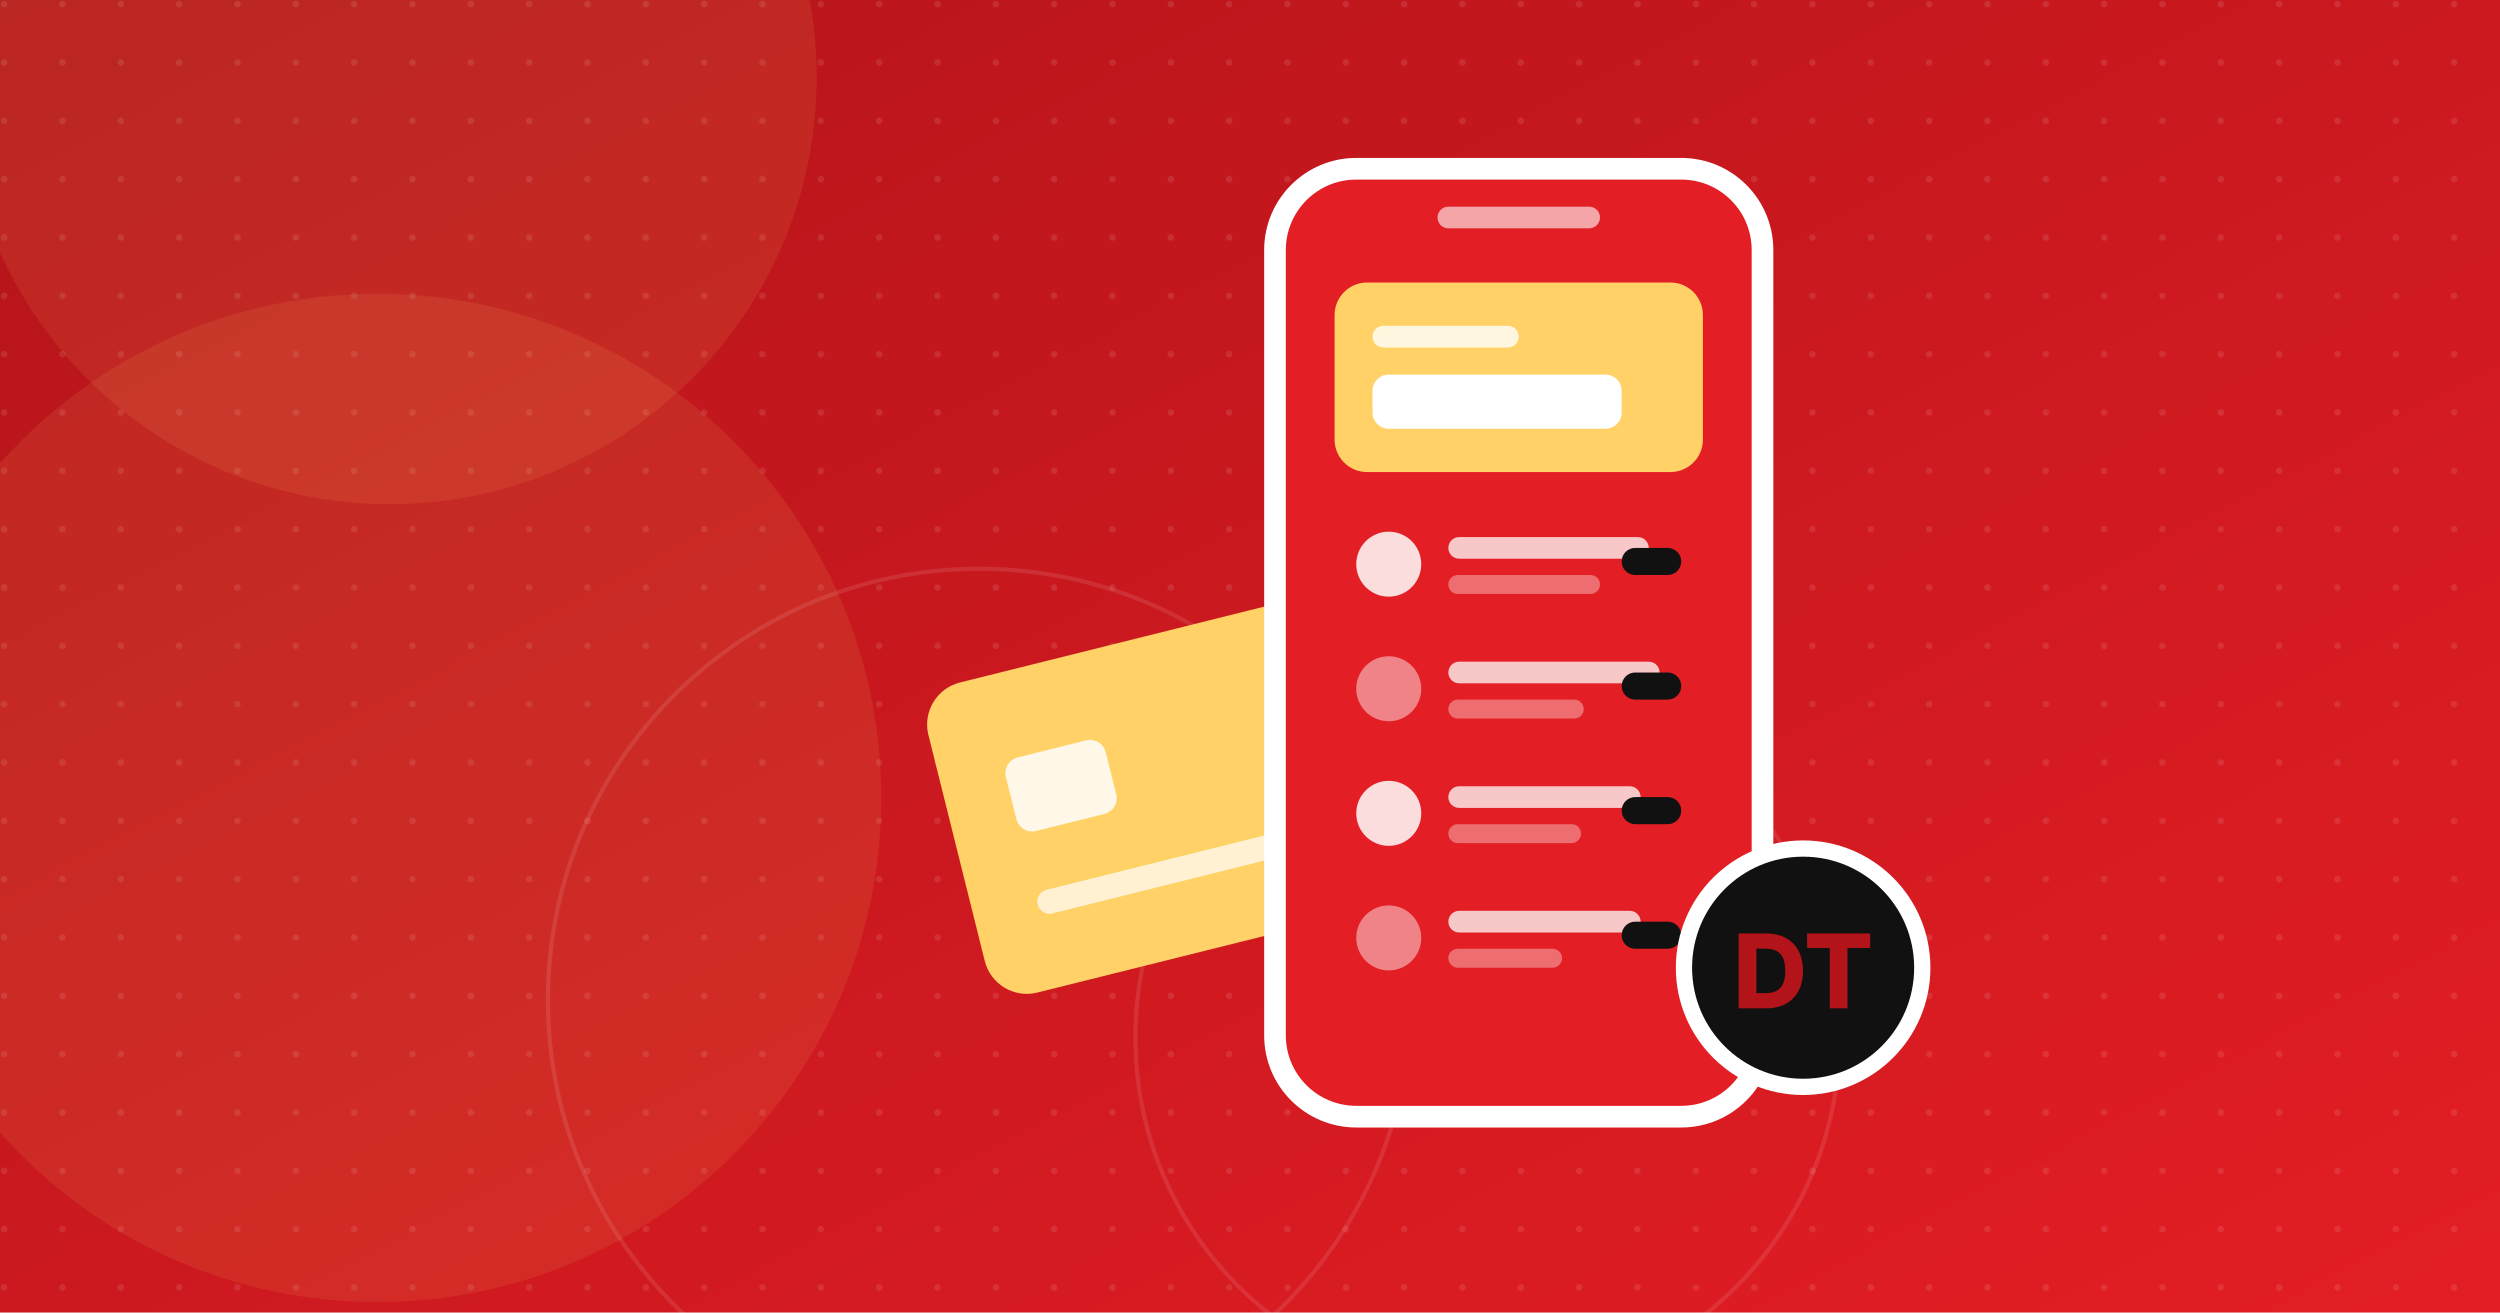
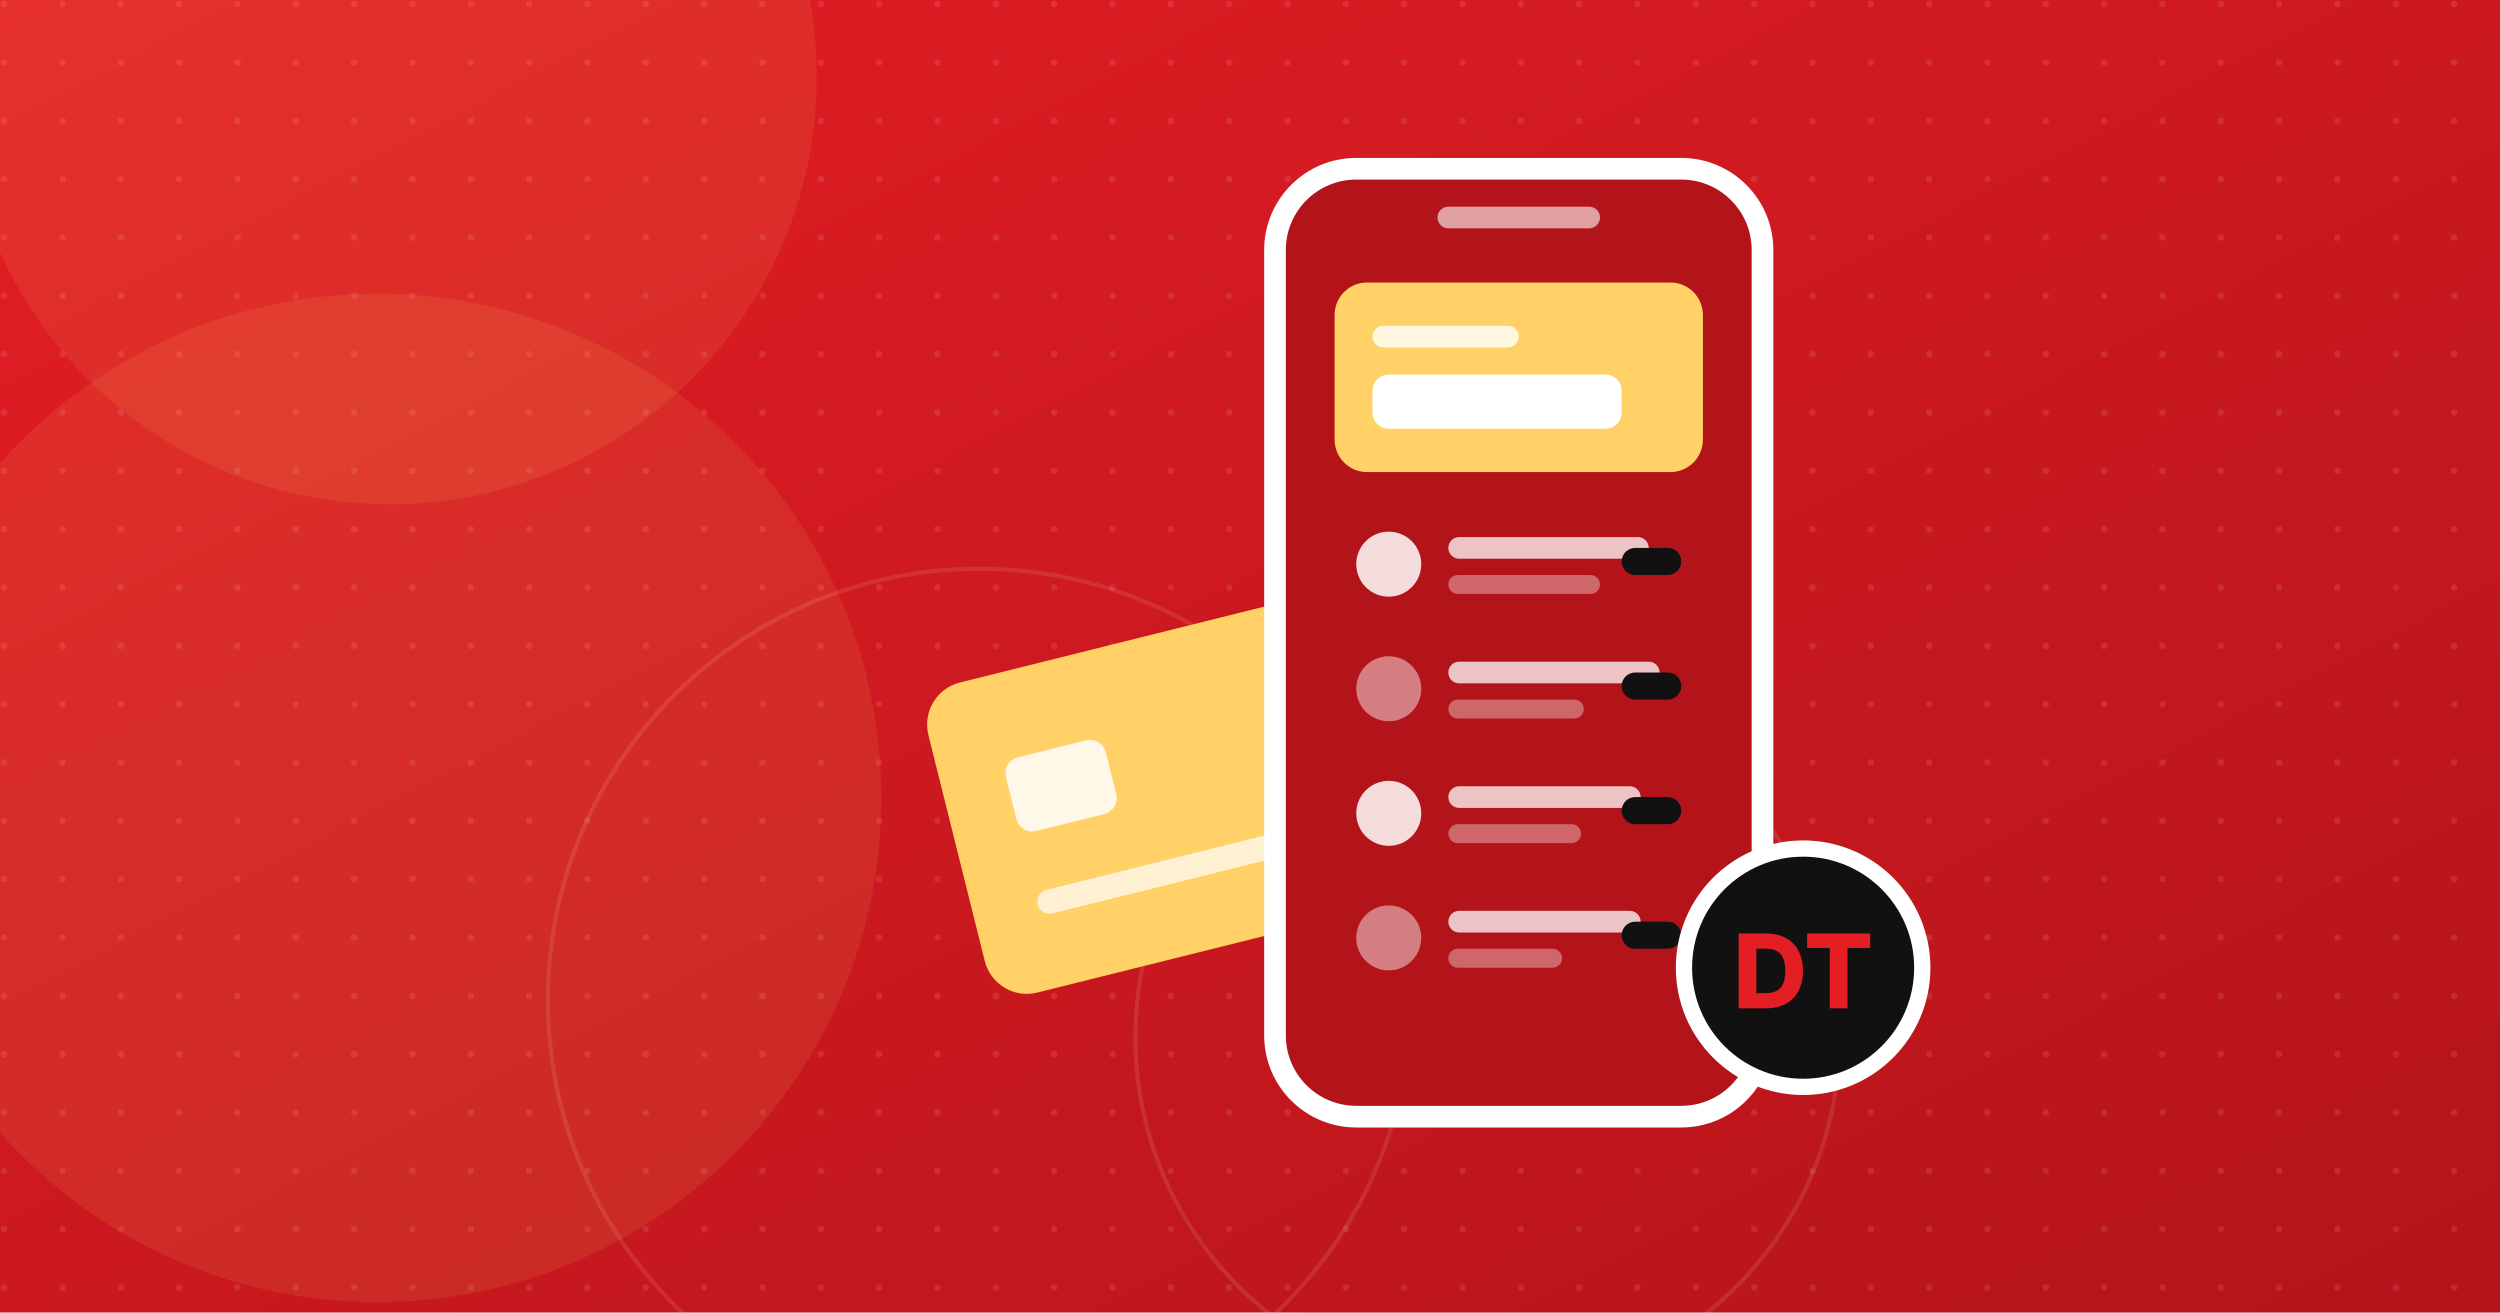
<svg xmlns="http://www.w3.org/2000/svg" viewBox="0 0 1200 630" width="1200" height="630" role="img">
  <defs>
    <linearGradient id="gc21e48" x1="0" y1="0" x2="1" y2="1">
-       <stop offset="0" stop-color="#b3141a" />
-       <stop offset="1" stop-color="#e31e24" />
+       <stop offset="0" stop-color="#e31e24" />
+       <stop offset="1" stop-color="#b3141a" />
    </linearGradient>
    <pattern id="pc21e48" width="28" height="28" patternUnits="userSpaceOnUse">
      <circle cx="2" cy="2" r="1.6" fill="#ffffff" fill-opacity=".10" />
    </pattern>
  </defs>
  <rect width="1200" height="630" fill="url(#gc21e48)" />
  <rect width="1200" height="630" fill="url(#pc21e48)" />
  <circle cx="187" cy="37" r="205" fill="#ffd166" fill-opacity=".10" />
  <circle cx="181" cy="383" r="242" fill="#ffd166" fill-opacity=".10" />
  <circle cx="470" cy="480" r="207" fill="none" stroke="#ffffff" stroke-opacity=".10" stroke-width="2" />
  <circle cx="714" cy="498" r="169" fill="none" stroke="#ffffff" stroke-opacity=".10" stroke-width="2" />
  <g transform="translate(430 55) scale(1.3)">
    <g transform="rotate(-14 110 250)">
      <rect x="20" y="190" width="190" height="118" rx="16" fill="#ffd166" />
      <rect x="44" y="222" width="38" height="28" rx="6" fill="#ffffff" fill-opacity=".85" />
      <rect x="44" y="272" width="120" height="9" rx="4.5" fill="#ffffff" fill-opacity=".7" />
    </g>
-     <rect x="140" y="20" width="180" height="350" rx="30" fill="#e31e24" stroke="#ffffff" stroke-width="8" />
+     <rect x="140" y="20" width="180" height="350" rx="30" fill="#b3141a" stroke="#ffffff" stroke-width="8" />
    <rect x="200" y="34" width="60" height="8" rx="4" fill="#ffffff" fill-opacity=".6" />
    <rect x="162" y="62" width="136" height="70" rx="12" fill="#ffd166" />
    <rect x="176" y="78" width="54" height="8" rx="4" fill="#ffffff" fill-opacity=".8" />
    <rect x="176" y="96" width="92" height="20" rx="6" fill="#ffffff" />
    <circle cx="182" cy="166" r="12" fill="#ffffff" fill-opacity="0.85" />
    <rect x="204" y="156" width="74" height="8" rx="4" fill="#ffffff" fill-opacity=".75" />
    <rect x="204" y="170" width="56" height="7" rx="3.5" fill="#ffffff" fill-opacity=".35" />
    <rect x="268" y="160" width="22" height="10" rx="5" fill="#111111" />
    <circle cx="182" cy="212" r="12" fill="#ffffff" fill-opacity="0.45" />
    <rect x="204" y="202" width="78" height="8" rx="4" fill="#ffffff" fill-opacity=".75" />
    <rect x="204" y="216" width="50" height="7" rx="3.5" fill="#ffffff" fill-opacity=".35" />
    <rect x="268" y="206" width="22" height="10" rx="5" fill="#111111" />
    <circle cx="182" cy="258" r="12" fill="#ffffff" fill-opacity="0.85" />
    <rect x="204" y="248" width="71" height="8" rx="4" fill="#ffffff" fill-opacity=".75" />
    <rect x="204" y="262" width="49" height="7" rx="3.5" fill="#ffffff" fill-opacity=".35" />
    <rect x="268" y="252" width="22" height="10" rx="5" fill="#111111" />
    <circle cx="182" cy="304" r="12" fill="#ffffff" fill-opacity="0.45" />
    <rect x="204" y="294" width="71" height="8" rx="4" fill="#ffffff" fill-opacity=".75" />
    <rect x="204" y="308" width="42" height="7" rx="3.5" fill="#ffffff" fill-opacity=".35" />
    <rect x="268" y="298" width="22" height="10" rx="5" fill="#111111" />
    <circle cx="335" cy="315" r="44" fill="#111111" stroke="#ffffff" stroke-width="6" />
-     <text x="335" y="330" text-anchor="middle" font-family="Inter,Arial,sans-serif" font-weight="800" font-size="38" fill="#b3141a">DT</text>
+     <text x="335" y="330" text-anchor="middle" font-family="Inter,Arial,sans-serif" font-weight="800" font-size="38" fill="#e31e24">DT</text>
  </g>
</svg>
